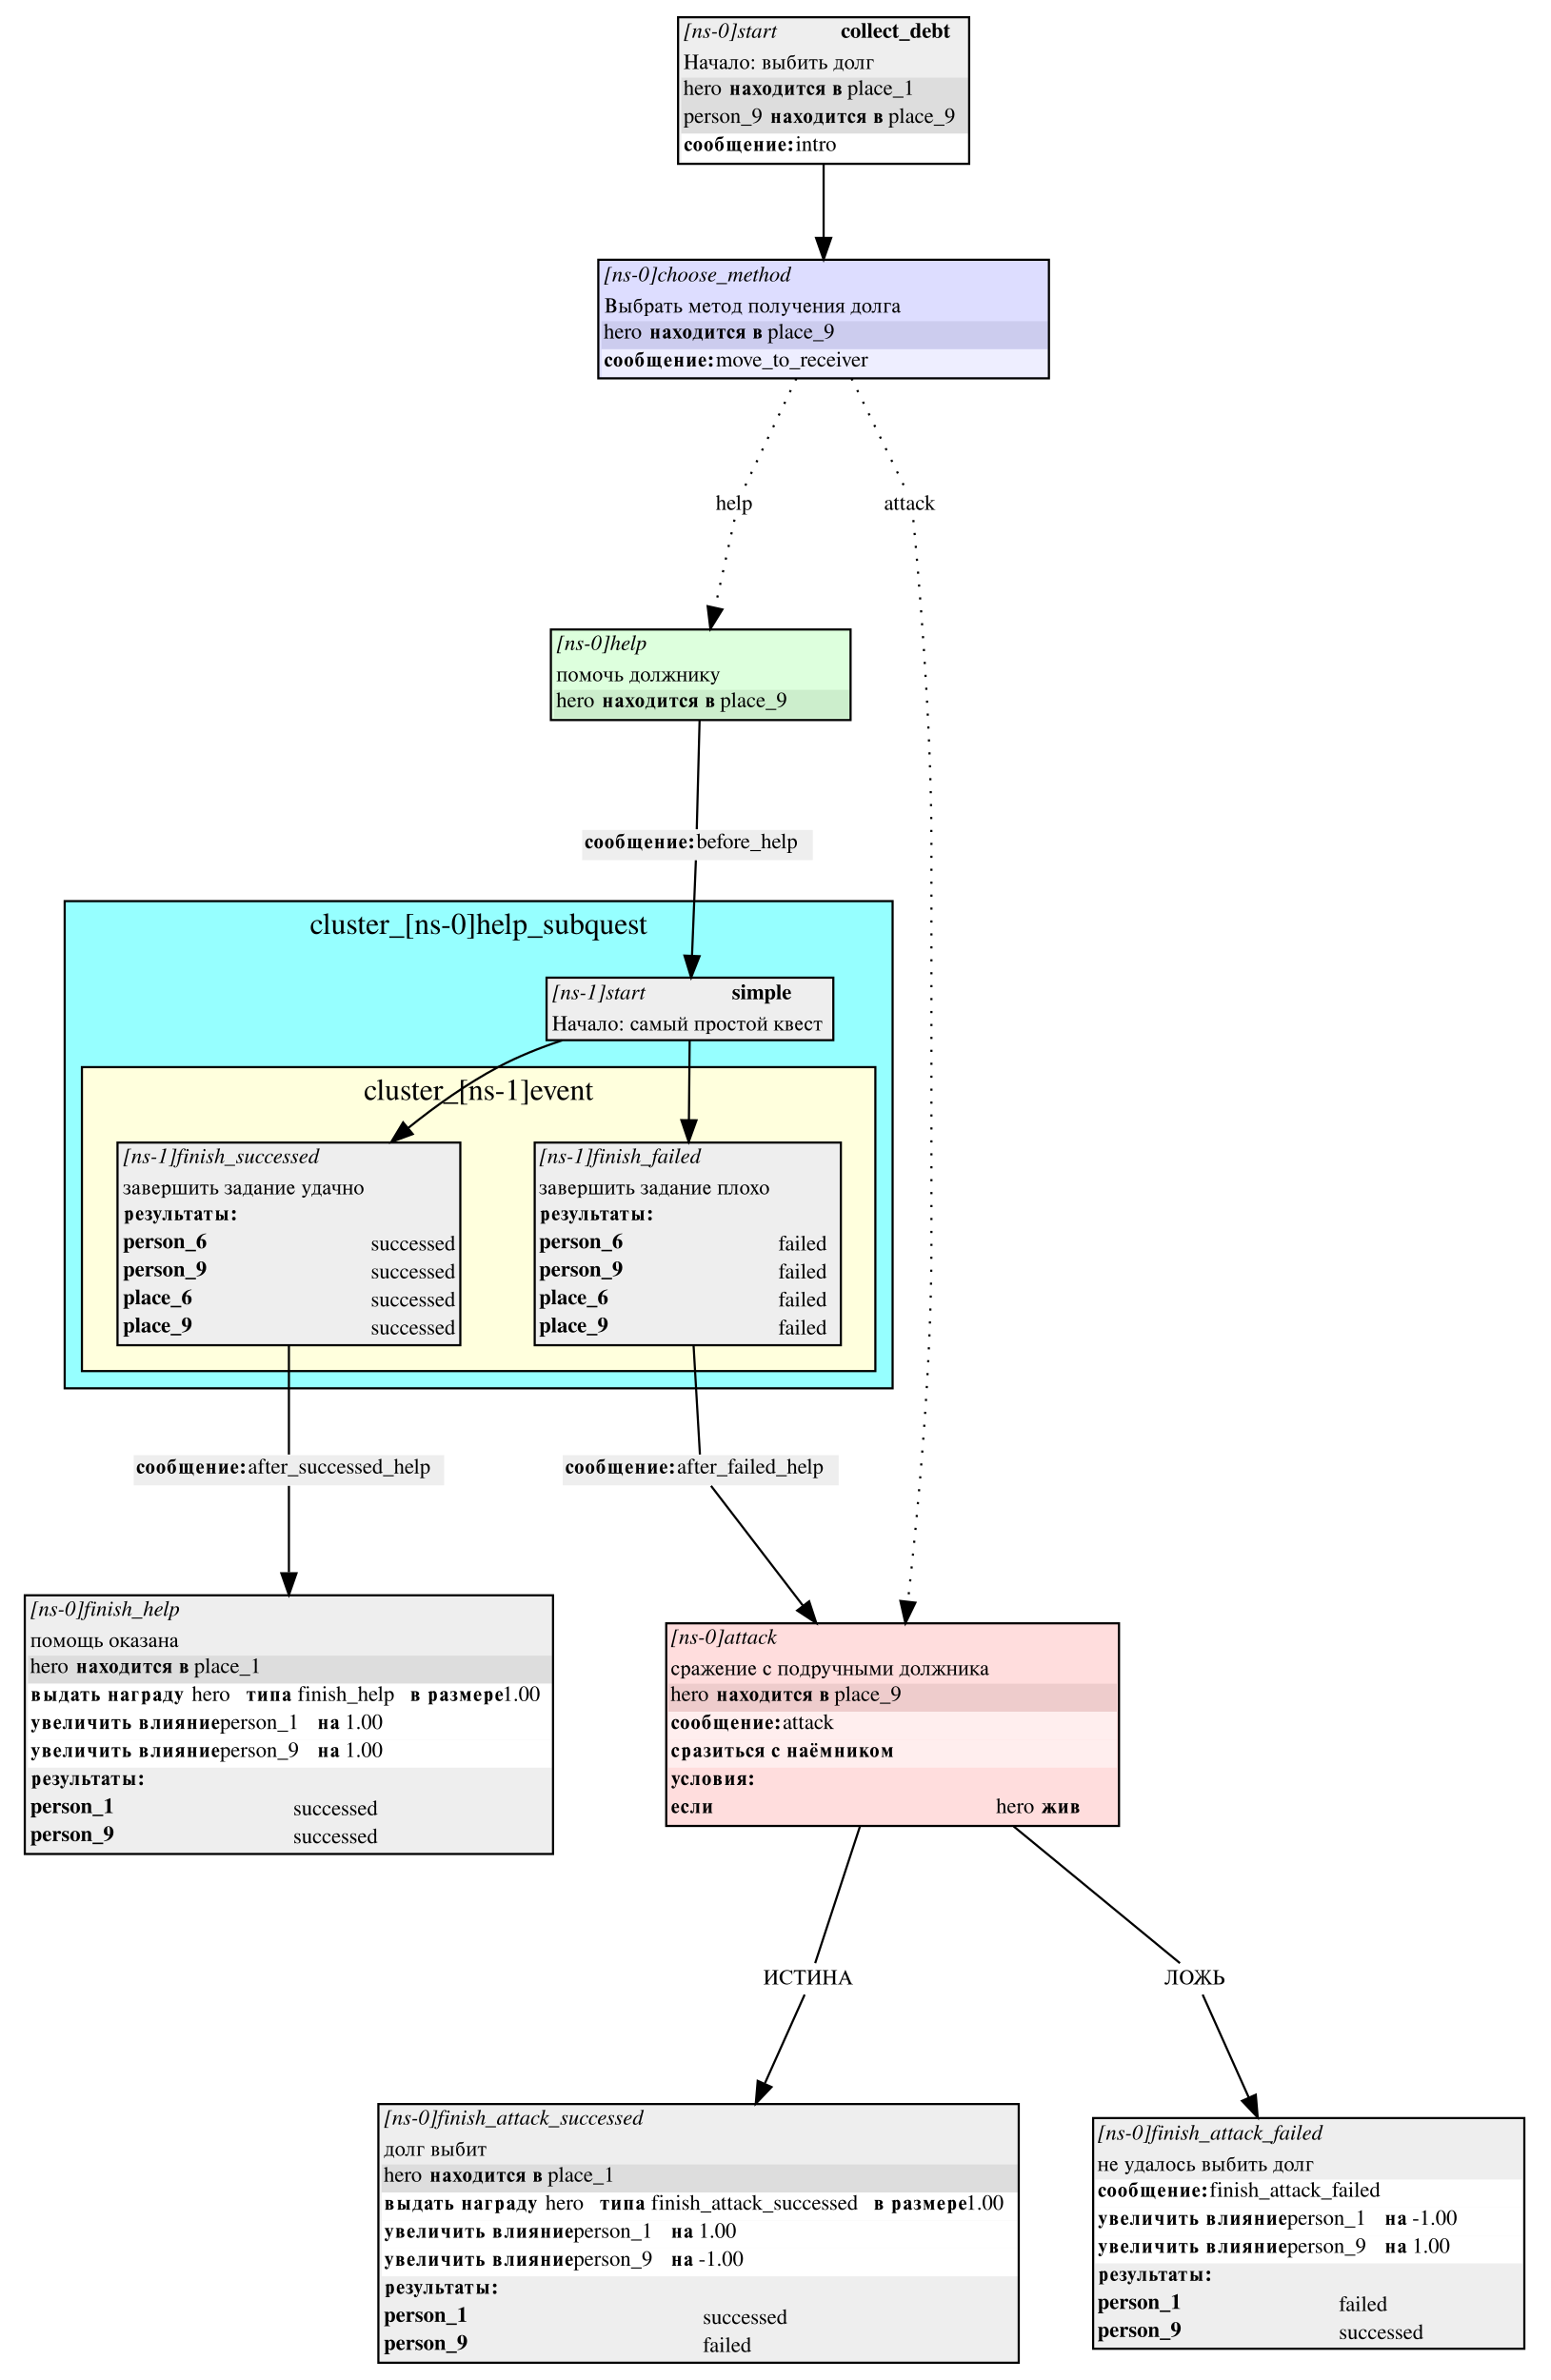
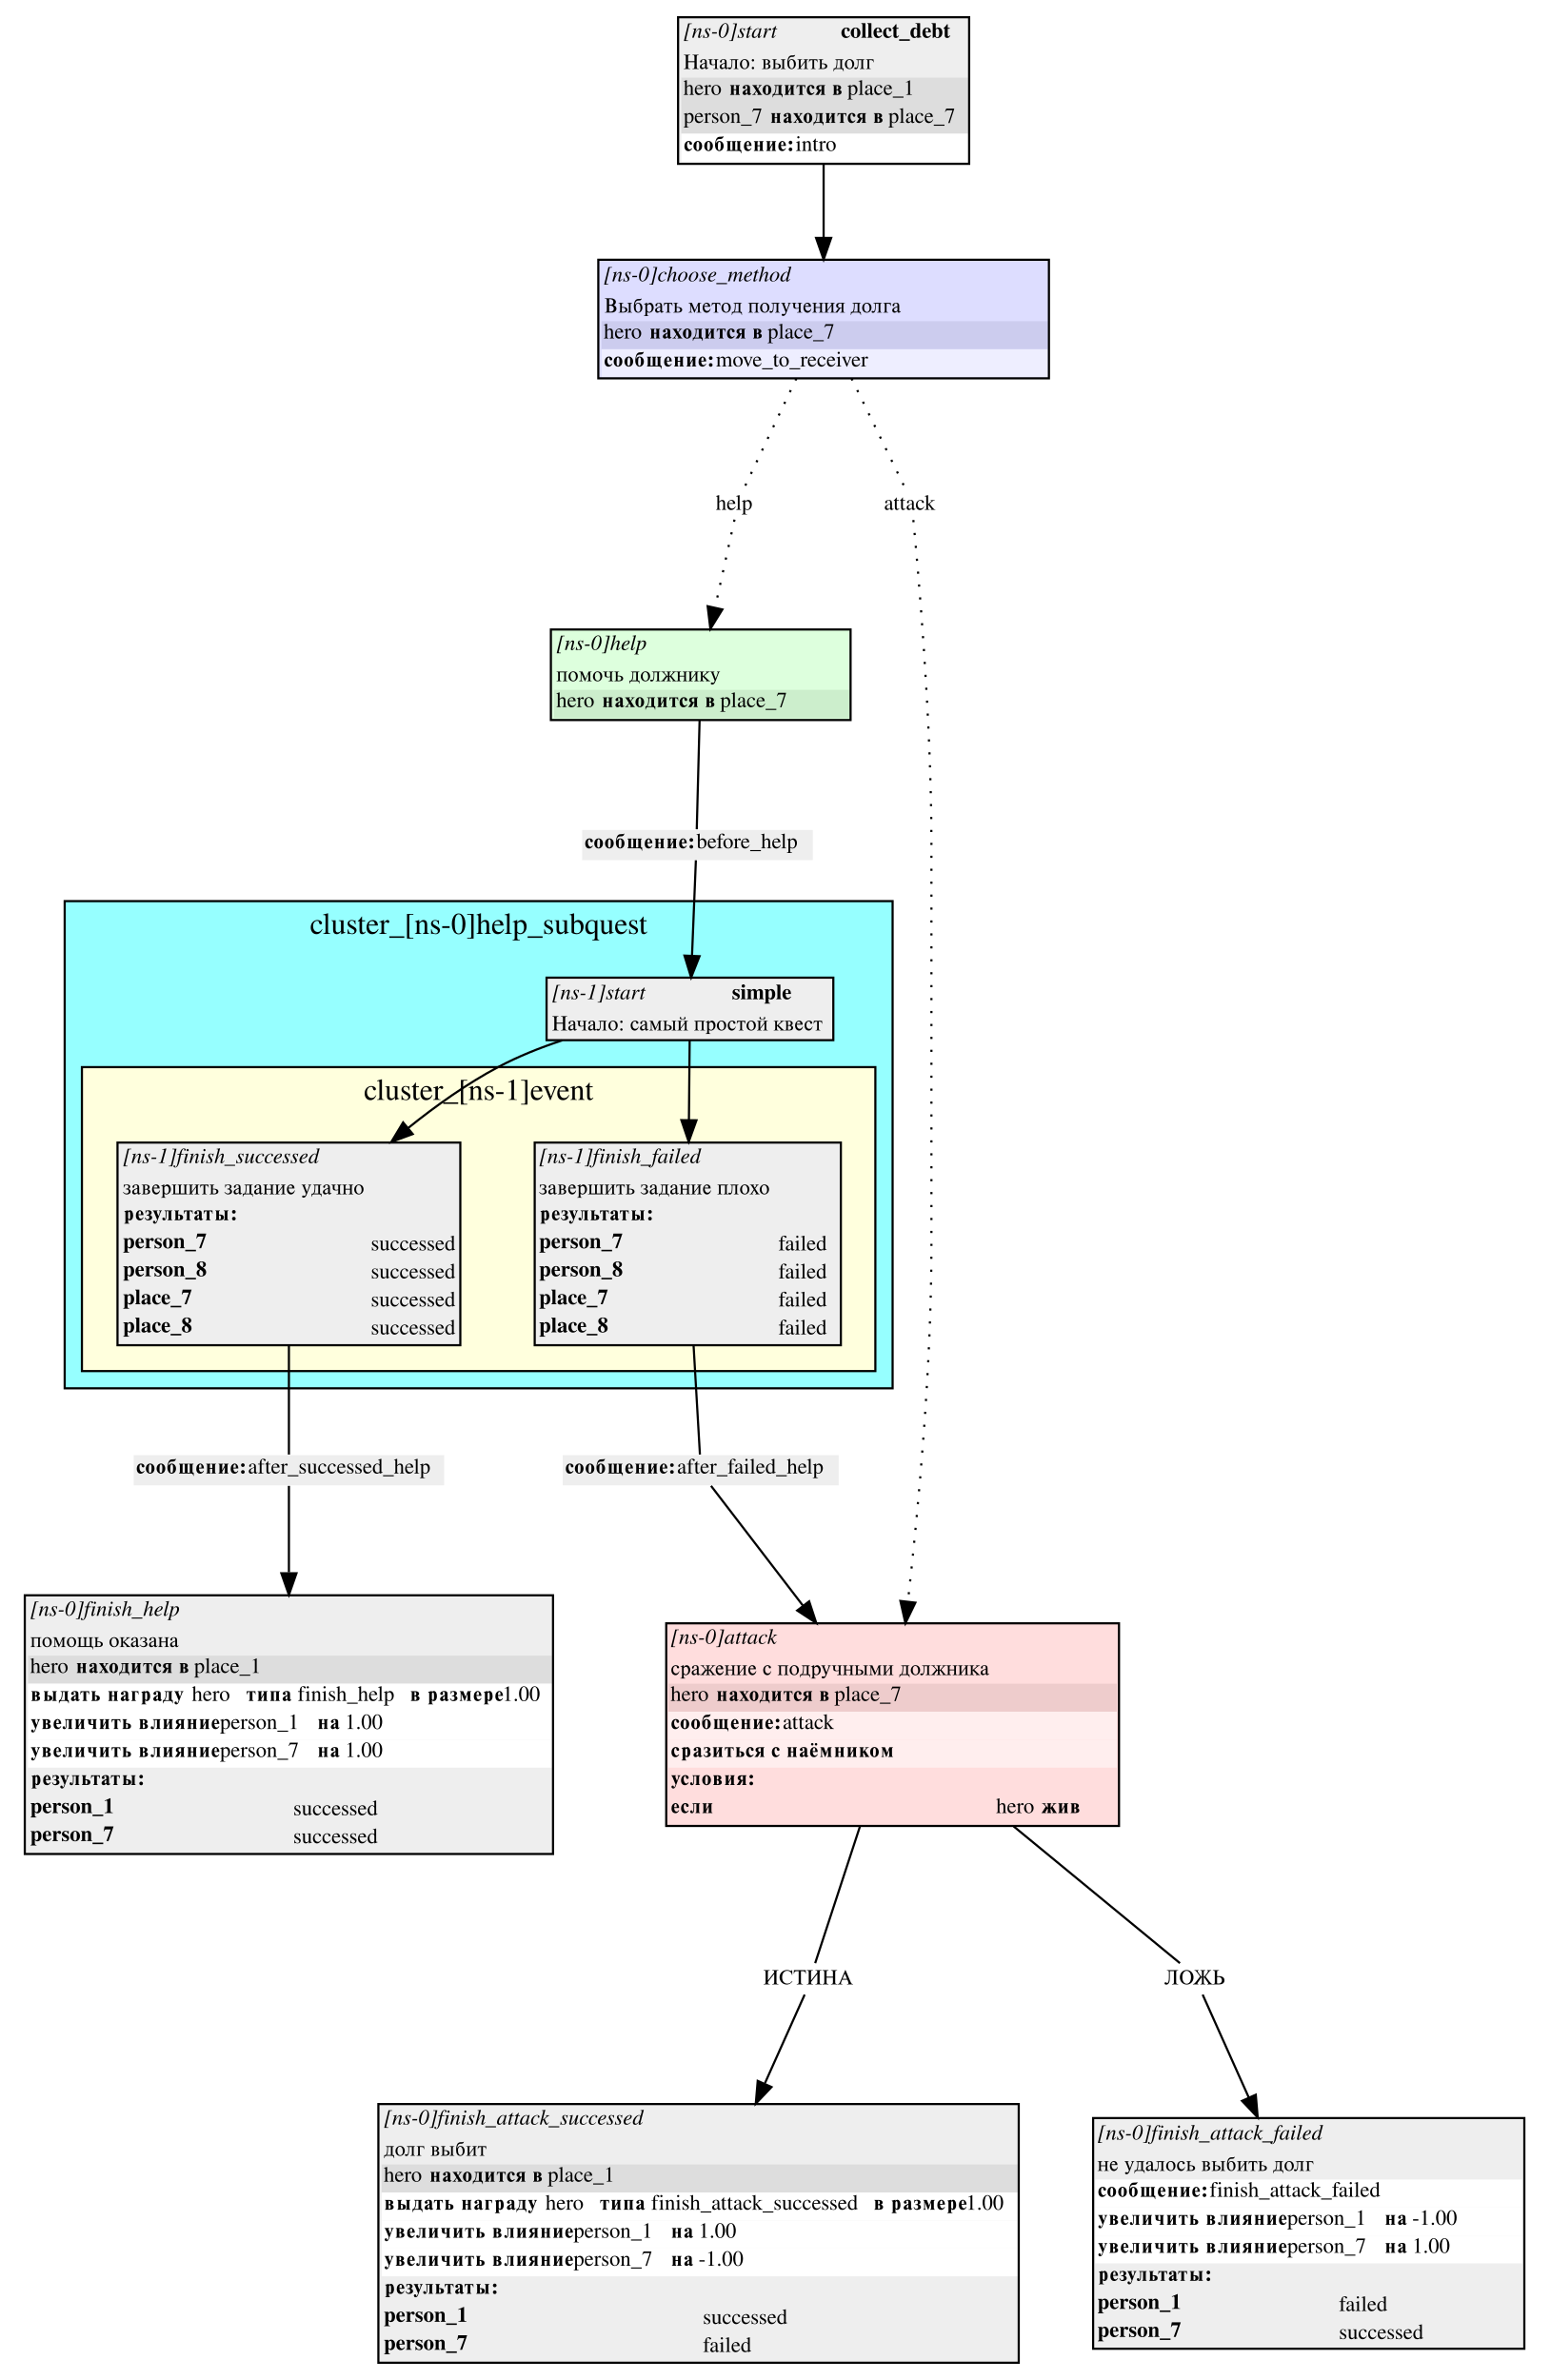
<svg xmlns="http://www.w3.org/2000/svg" width="719pt" height="1104pt" viewBox="0.00 0.00 719.00 1104.00">
  <g id="graph0" class="graph" transform="scale(1 1) rotate(0) translate(4 1100)">
    <polygon fill="white" stroke="white" points="-4,4 -4,-1100 715,-1100 715,4 -4,4" />
    <g id="clust1" class="cluster">
      <polygon fill="#96ffff" stroke="black" points="26,-456 26,-682 410,-682 410,-456 26,-456" />
      <text text-anchor="middle" x="218" y="-666.8" font-family="Times,serif" font-size="14.00">cluster_[ns-0]help_subquest</text>
    </g>
    <g id="clust2" class="cluster">
      <polygon fill="#ffffdd" stroke="black" points="34,-464 34,-605 402,-605 402,-464 34,-464" />
      <text text-anchor="middle" x="218" y="-589.8" font-family="Times,serif" font-size="14.00">cluster_[ns-1]event</text>
    </g>
    <g id="node1" class="node">
      <polygon fill="#eeeeee" stroke="none" points="249.5,-617.5 249.5,-646.5 382.5,-646.5 382.5,-617.5 249.5,-617.5" />
      <text text-anchor="start" x="252" y="-636.5" font-family="Times,serif" font-style="italic" font-size="10.00">[ns-1]start</text>
      <text text-anchor="start" x="335.5" y="-636.5" font-family="Times,serif" font-weight="bold" font-size="10.00">simple</text>
      <text text-anchor="start" x="252" y="-622" font-family="Times,serif" font-size="10.00">Начало: самый простой квест</text>
      <polygon fill="none" stroke="black" points="249.5,-617.5 249.5,-646.5 382.5,-646.5 382.5,-617.5 249.5,-617.5" />
    </g>
    <g id="node6" class="node">
      <polygon fill="#eeeeee" stroke="none" points="244,-476 244,-570 386,-570 386,-476 244,-476" />
      <text text-anchor="start" x="246" y="-560.5" font-family="Times,serif" font-style="italic" font-size="10.00">[ns-1]finish_failed</text>
      <text text-anchor="start" x="246" y="-546" font-family="Times,serif" font-size="10.00">завершить задание плохо</text>
      <polygon fill="#eeeeee" stroke="none" points="245,-529 245,-542 385,-542 385,-529 245,-529" />
      <text text-anchor="start" x="246" y="-534" font-family="Times,serif" font-weight="bold" font-size="10.00">результаты:</text>
-       <text text-anchor="start" x="246" y="-521" font-family="Times,serif" font-weight="bold" font-size="10.00">person_6</text>
+       <text text-anchor="start" x="246" y="-521" font-family="Times,serif" font-weight="bold" font-size="10.00">person_7</text>
      <text text-anchor="start" x="357" y="-520" font-family="Times,serif" font-size="10.00">failed</text>
-       <text text-anchor="start" x="246" y="-508" font-family="Times,serif" font-weight="bold" font-size="10.00">person_9</text>
+       <text text-anchor="start" x="246" y="-508" font-family="Times,serif" font-weight="bold" font-size="10.00">person_8</text>
      <text text-anchor="start" x="357" y="-507" font-family="Times,serif" font-size="10.00">failed</text>
-       <text text-anchor="start" x="246" y="-495" font-family="Times,serif" font-weight="bold" font-size="10.00">place_6</text>
+       <text text-anchor="start" x="246" y="-495" font-family="Times,serif" font-weight="bold" font-size="10.00">place_7</text>
      <text text-anchor="start" x="357" y="-494" font-family="Times,serif" font-size="10.00">failed</text>
-       <text text-anchor="start" x="246" y="-482" font-family="Times,serif" font-weight="bold" font-size="10.00">place_9</text>
+       <text text-anchor="start" x="246" y="-482" font-family="Times,serif" font-weight="bold" font-size="10.00">place_8</text>
      <text text-anchor="start" x="357" y="-481" font-family="Times,serif" font-size="10.00">failed</text>
      <polygon fill="none" stroke="black" points="244,-476 244,-570 386,-570 386,-476 244,-476" />
    </g>
    <g id="edge14" class="edge">
      <path fill="none" stroke="black" d="M315.873,-617.448C315.784,-607.855 315.657,-594.28 315.527,-580.442" />
      <polygon fill="black" stroke="black" points="319.027,-580.339 315.433,-570.373 312.027,-580.405 319.027,-580.339" />
    </g>
    <g id="node7" class="node">
      <polygon fill="#eeeeee" stroke="none" points="50.5,-476 50.5,-570 209.5,-570 209.5,-476 50.5,-476" />
      <text text-anchor="start" x="53" y="-560.5" font-family="Times,serif" font-style="italic" font-size="10.00">[ns-1]finish_successed</text>
      <text text-anchor="start" x="53" y="-546" font-family="Times,serif" font-size="10.00">завершить задание удачно</text>
      <polygon fill="#eeeeee" stroke="none" points="52,-529 52,-542 209,-542 209,-529 52,-529" />
      <text text-anchor="start" x="53" y="-534" font-family="Times,serif" font-weight="bold" font-size="10.00">результаты:</text>
-       <text text-anchor="start" x="53" y="-521" font-family="Times,serif" font-weight="bold" font-size="10.00">person_6</text>
+       <text text-anchor="start" x="53" y="-521" font-family="Times,serif" font-weight="bold" font-size="10.00">person_7</text>
      <text text-anchor="start" x="168" y="-520" font-family="Times,serif" font-size="10.00">successed</text>
-       <text text-anchor="start" x="53" y="-508" font-family="Times,serif" font-weight="bold" font-size="10.00">person_9</text>
+       <text text-anchor="start" x="53" y="-508" font-family="Times,serif" font-weight="bold" font-size="10.00">person_8</text>
      <text text-anchor="start" x="168" y="-507" font-family="Times,serif" font-size="10.00">successed</text>
-       <text text-anchor="start" x="53" y="-495" font-family="Times,serif" font-weight="bold" font-size="10.00">place_6</text>
+       <text text-anchor="start" x="53" y="-495" font-family="Times,serif" font-weight="bold" font-size="10.00">place_7</text>
      <text text-anchor="start" x="168" y="-494" font-family="Times,serif" font-size="10.00">successed</text>
-       <text text-anchor="start" x="53" y="-482" font-family="Times,serif" font-weight="bold" font-size="10.00">place_9</text>
+       <text text-anchor="start" x="53" y="-482" font-family="Times,serif" font-weight="bold" font-size="10.00">place_8</text>
      <text text-anchor="start" x="168" y="-481" font-family="Times,serif" font-size="10.00">successed</text>
      <polygon fill="none" stroke="black" points="50.5,-476 50.5,-570 209.5,-570 209.5,-476 50.5,-476" />
    </g>
    <g id="edge15" class="edge">
      <path fill="none" stroke="black" d="M256.717,-617.401C246.514,-614.024 236.232,-609.924 227,-605 212.572,-597.305 198.323,-587.224 185.372,-576.8" />
      <polygon fill="black" stroke="black" points="187.424,-573.956 177.486,-570.283 182.965,-579.352 187.424,-573.956" />
    </g>
    <g id="node2" class="node">
      <polygon fill="#eeeeee" stroke="none" points="310.5,-1024 310.5,-1092 445.5,-1092 445.5,-1024 310.5,-1024" />
      <text text-anchor="start" x="313" y="-1082.5" font-family="Times,serif" font-style="italic" font-size="10.00">[ns-0]start</text>
      <text text-anchor="start" x="386" y="-1082.5" font-family="Times,serif" font-weight="bold" font-size="10.00">collect_debt</text>
      <text text-anchor="start" x="313" y="-1068" font-family="Times,serif" font-size="10.00">Начало: выбить долг</text>
      <polygon fill="#dddddd" stroke="none" points="312,-1051 312,-1064 445,-1064 445,-1051 312,-1051" />
      <text text-anchor="start" x="313" y="-1056" font-family="Times,serif" font-size="10.00">hero </text>
      <text text-anchor="start" x="334" y="-1056" font-family="Times,serif" font-weight="bold" font-size="10.00">находится в</text>
      <text text-anchor="start" x="389" y="-1056" font-family="Times,serif" font-size="10.00"> place_1</text>
      <polygon fill="#dddddd" stroke="none" points="312,-1038 312,-1051 445,-1051 445,-1038 312,-1038" />
-       <text text-anchor="start" x="313" y="-1043" font-family="Times,serif" font-size="10.00">person_9 </text>
+       <text text-anchor="start" x="313" y="-1043" font-family="Times,serif" font-size="10.00">person_7 </text>
      <text text-anchor="start" x="353" y="-1043" font-family="Times,serif" font-weight="bold" font-size="10.00">находится в</text>
-       <text text-anchor="start" x="408" y="-1043" font-family="Times,serif" font-size="10.00"> place_9</text>
+       <text text-anchor="start" x="408" y="-1043" font-family="Times,serif" font-size="10.00"> place_7</text>
      <polygon fill="#ffffff" stroke="none" points="312,-1025 312,-1038 445,-1038 445,-1025 312,-1025" />
      <text text-anchor="start" x="313" y="-1030" font-family="Times,serif" font-weight="bold" font-size="10.00">сообщение:</text>
      <text text-anchor="start" x="365" y="-1030" font-family="Times,serif" font-size="10.00"> intro</text>
      <polygon fill="none" stroke="black" points="310.5,-1024 310.5,-1092 445.5,-1092 445.5,-1024 310.5,-1024" />
    </g>
    <g id="node5" class="node">
      <polygon fill="#ddddff" stroke="none" points="273.5,-924.5 273.5,-979.5 482.5,-979.5 482.5,-924.5 273.5,-924.5" />
      <text text-anchor="start" x="276" y="-969.5" font-family="Times,serif" font-style="italic" font-size="10.00">[ns-0]choose_method</text>
      <text text-anchor="start" x="276" y="-955" font-family="Times,serif" font-size="10.00">Выбрать метод получения долга</text>
      <polygon fill="#ccccee" stroke="none" points="275,-938 275,-951 482,-951 482,-938 275,-938" />
      <text text-anchor="start" x="276" y="-943" font-family="Times,serif" font-size="10.00">hero </text>
      <text text-anchor="start" x="297" y="-943" font-family="Times,serif" font-weight="bold" font-size="10.00">находится в</text>
-       <text text-anchor="start" x="352" y="-943" font-family="Times,serif" font-size="10.00"> place_9</text>
+       <text text-anchor="start" x="352" y="-943" font-family="Times,serif" font-size="10.00"> place_7</text>
      <polygon fill="#eeeeff" stroke="none" points="275,-925 275,-938 482,-938 482,-925 275,-925" />
      <text text-anchor="start" x="276" y="-930" font-family="Times,serif" font-weight="bold" font-size="10.00">сообщение:</text>
      <text text-anchor="start" x="328" y="-930" font-family="Times,serif" font-size="10.00"> move_to_receiver</text>
      <polygon fill="none" stroke="black" points="273.5,-924.5 273.5,-979.5 482.5,-979.5 482.5,-924.5 273.5,-924.5" />
    </g>
    <g id="edge5" class="edge">
      <path fill="none" stroke="black" d="M378,-1023.81C378,-1013 378,-1000.93 378,-989.867" />
      <polygon fill="black" stroke="black" points="381.5,-989.639 378,-979.639 374.5,-989.639 381.5,-989.639" />
    </g>
    <g id="node3" class="node">
      <polygon fill="#ffdddd" stroke="none" points="305,-253 305,-347 515,-347 515,-253 305,-253" />
      <text text-anchor="start" x="307" y="-337.5" font-family="Times,serif" font-style="italic" font-size="10.00">[ns-0]attack</text>
      <text text-anchor="start" x="307" y="-323" font-family="Times,serif" font-size="10.00">сражение с подручными должника</text>
      <polygon fill="#eecccc" stroke="none" points="306,-306 306,-319 514,-319 514,-306 306,-306" />
      <text text-anchor="start" x="307" y="-311" font-family="Times,serif" font-size="10.00">hero </text>
      <text text-anchor="start" x="328" y="-311" font-family="Times,serif" font-weight="bold" font-size="10.00">находится в</text>
-       <text text-anchor="start" x="383" y="-311" font-family="Times,serif" font-size="10.00"> place_9</text>
+       <text text-anchor="start" x="383" y="-311" font-family="Times,serif" font-size="10.00"> place_7</text>
      <polygon fill="#ffeeee" stroke="none" points="306,-293 306,-306 514,-306 514,-293 306,-293" />
      <text text-anchor="start" x="307" y="-298" font-family="Times,serif" font-weight="bold" font-size="10.00">сообщение:</text>
      <text text-anchor="start" x="359" y="-298" font-family="Times,serif" font-size="10.00"> attack</text>
      <polygon fill="#ffeeee" stroke="none" points="306,-280 306,-293 514,-293 514,-280 306,-280" />
      <text text-anchor="start" x="307" y="-285" font-family="Times,serif" font-weight="bold" font-size="10.00">сразиться с наёмником</text>
      <polygon fill="#ffdddd" stroke="none" points="306,-267 306,-280 514,-280 514,-267 306,-267" />
      <text text-anchor="start" x="307" y="-272" font-family="Times,serif" font-weight="bold" font-size="10.00">условия:</text>
      <text text-anchor="start" x="307" y="-259" font-family="Times,serif" font-weight="bold" font-size="10.00">если </text>
      <polygon fill="#ffdddd" stroke="none" points="457,-254 457,-267 514,-267 514,-254 457,-254" />
      <text text-anchor="start" x="458" y="-259" font-family="Times,serif" font-size="10.00">hero </text>
      <text text-anchor="start" x="479" y="-259" font-family="Times,serif" font-weight="bold" font-size="10.00">жив</text>
      <polygon fill="none" stroke="black" points="305,-253 305,-347 515,-347 515,-253 305,-253" />
    </g>
    <g id="node15" class="node">
      <polygon fill="#ffffff" stroke="none" points="349,-175 349,-189 395,-189 395,-175 349,-175" />
      <text text-anchor="start" x="350" y="-179.5" font-family="Times,serif" font-size="10.00">ИСТИНА</text>
    </g>
    <g id="edge10" class="edge">
      <path fill="none" stroke="black" d="M394.872,-252.82C386.924,-228.559 378.033,-201.416 374.084,-189.36" />
    </g>
    <g id="node17" class="node">
      <polygon fill="#ffffff" stroke="none" points="535,-175 535,-189 568,-189 568,-175 535,-175" />
      <text text-anchor="start" x="536" y="-179.5" font-family="Times,serif" font-size="10.00">ЛОЖЬ</text>
    </g>
    <g id="edge16" class="edge">
      <path fill="none" stroke="black" d="M466.132,-252.82C495.622,-228.559 528.615,-201.416 543.269,-189.36" />
    </g>
    <g id="node4" class="node">
      <polygon fill="#eeeeee" stroke="none" points="171.5,-4 171.5,-124 468.5,-124 468.5,-4 171.5,-4" />
      <text text-anchor="start" x="174" y="-114.5" font-family="Times,serif" font-style="italic" font-size="10.00">[ns-0]finish_attack_successed</text>
      <text text-anchor="start" x="174" y="-100" font-family="Times,serif" font-size="10.00">долг выбит</text>
      <polygon fill="#dddddd" stroke="none" points="173,-83 173,-96 468,-96 468,-83 173,-83" />
      <text text-anchor="start" x="174" y="-88" font-family="Times,serif" font-size="10.00">hero </text>
      <text text-anchor="start" x="195" y="-88" font-family="Times,serif" font-weight="bold" font-size="10.00">находится в</text>
      <text text-anchor="start" x="250" y="-88" font-family="Times,serif" font-size="10.00"> place_1</text>
      <polygon fill="#ffffff" stroke="none" points="173,-70 173,-83 468,-83 468,-70 173,-70" />
      <text text-anchor="start" x="174" y="-75" font-family="Times,serif" font-weight="bold" font-size="10.00">выдать награду </text>
      <text text-anchor="start" x="249" y="-75" font-family="Times,serif" font-size="10.00">  hero </text>
      <text text-anchor="start" x="274" y="-75" font-family="Times,serif" font-weight="bold" font-size="10.00">типа </text>
      <text text-anchor="start" x="298" y="-75" font-family="Times,serif" font-size="10.00"> finish_attack_successed </text>
      <text text-anchor="start" x="401" y="-75" font-family="Times,serif" font-weight="bold" font-size="10.00">в размере</text>
      <text text-anchor="start" x="444" y="-75" font-family="Times,serif" font-size="10.00"> 1.00</text>
      <polygon fill="#ffffff" stroke="none" points="173,-57 173,-70 468,-70 468,-57 173,-57" />
      <text text-anchor="start" x="174" y="-62" font-family="Times,serif" font-weight="bold" font-size="10.00">увеличить влияние </text>
      <text text-anchor="start" x="262" y="-62" font-family="Times,serif" font-size="10.00">  person_1 </text>
      <text text-anchor="start" x="307" y="-62" font-family="Times,serif" font-weight="bold" font-size="10.00">на </text>
      <text text-anchor="start" x="320" y="-62" font-family="Times,serif" font-size="10.00"> 1.00</text>
      <polygon fill="#ffffff" stroke="none" points="173,-44 173,-57 468,-57 468,-44 173,-44" />
      <text text-anchor="start" x="174" y="-49" font-family="Times,serif" font-weight="bold" font-size="10.00">увеличить влияние </text>
-       <text text-anchor="start" x="262" y="-49" font-family="Times,serif" font-size="10.00">  person_9 </text>
+       <text text-anchor="start" x="262" y="-49" font-family="Times,serif" font-size="10.00">  person_7 </text>
      <text text-anchor="start" x="307" y="-49" font-family="Times,serif" font-weight="bold" font-size="10.00">на </text>
      <text text-anchor="start" x="320" y="-49" font-family="Times,serif" font-size="10.00"> -1.00</text>
      <polygon fill="#eeeeee" stroke="none" points="173,-31 173,-44 468,-44 468,-31 173,-31" />
      <text text-anchor="start" x="174" y="-36" font-family="Times,serif" font-weight="bold" font-size="10.00">результаты:</text>
      <text text-anchor="start" x="174" y="-23" font-family="Times,serif" font-weight="bold" font-size="10.00">person_1</text>
      <text text-anchor="start" x="322" y="-22" font-family="Times,serif" font-size="10.00">successed</text>
-       <text text-anchor="start" x="174" y="-10" font-family="Times,serif" font-weight="bold" font-size="10.00">person_9</text>
+       <text text-anchor="start" x="174" y="-10" font-family="Times,serif" font-weight="bold" font-size="10.00">person_7</text>
      <text text-anchor="start" x="322" y="-9" font-family="Times,serif" font-size="10.00">failed</text>
      <polygon fill="none" stroke="black" points="171.5,-4 171.5,-124 468.5,-124 468.5,-4 171.5,-4" />
    </g>
-     <g id="node13" class="node">
+     <g id="node14" class="node">
      <polygon fill="#ffffff" stroke="none" points="327,-859 327,-873 349,-873 349,-859 327,-859" />
      <text text-anchor="start" x="328" y="-863.5" font-family="Times,serif" font-size="10.00">help</text>
    </g>
-     <g id="edge6" class="edge">
+     <g id="edge8" class="edge">
      <path fill="none" stroke="black" stroke-dasharray="1,5" d="M365.344,-924.422C356.738,-906.349 346.025,-883.853 340.941,-873.177" />
    </g>
    <g id="node16" class="node">
      <polygon fill="#ffffff" stroke="none" points="405,-859 405,-873 433,-873 433,-859 405,-859" />
      <text text-anchor="start" x="406" y="-863.5" font-family="Times,serif" font-size="10.00">attack</text>
    </g>
    <g id="edge12" class="edge">
      <path fill="none" stroke="black" stroke-dasharray="1,5" d="M390.973,-924.422C399.794,-906.349 410.774,-883.853 415.985,-873.177" />
    </g>
    <g id="node12" class="node">
      <polygon fill="#eeeeee" stroke="none" points="257,-411 257,-425 385,-425 385,-411 257,-411" />
      <text text-anchor="start" x="258" y="-416.5" font-family="Times,serif" font-weight="bold" font-size="10.00">сообщение:</text>
      <text text-anchor="start" x="310" y="-416.5" font-family="Times,serif" font-size="10.00"> after_failed_help</text>
    </g>
    <g id="edge3" class="edge">
      <path fill="none" stroke="black" d="M317.684,-475.923C318.832,-456.211 320.043,-435.429 320.633,-425.298" />
    </g>
    <g id="node11" class="node">
      <polygon fill="#eeeeee" stroke="none" points="58,-411 58,-425 202,-425 202,-411 58,-411" />
      <text text-anchor="start" x="59" y="-416.5" font-family="Times,serif" font-weight="bold" font-size="10.00">сообщение:</text>
      <text text-anchor="start" x="111" y="-416.5" font-family="Times,serif" font-size="10.00"> after_successed_help</text>
    </g>
    <g id="edge1" class="edge">
      <path fill="none" stroke="black" d="M130,-475.923C130,-456.211 130,-435.429 130,-425.298" />
    </g>
    <g id="node8" class="node">
      <polygon fill="#eeeeee" stroke="none" points="503,-10.5 503,-117.5 703,-117.5 703,-10.5 503,-10.5" />
      <text text-anchor="start" x="505" y="-107.5" font-family="Times,serif" font-style="italic" font-size="10.00">[ns-0]finish_attack_failed</text>
      <text text-anchor="start" x="505" y="-93" font-family="Times,serif" font-size="10.00">не удалось выбить долг</text>
      <polygon fill="#ffffff" stroke="none" points="504,-76 504,-89 702,-89 702,-76 504,-76" />
      <text text-anchor="start" x="505" y="-81" font-family="Times,serif" font-weight="bold" font-size="10.00">сообщение:</text>
      <text text-anchor="start" x="557" y="-81" font-family="Times,serif" font-size="10.00"> finish_attack_failed</text>
      <polygon fill="#ffffff" stroke="none" points="504,-63 504,-76 702,-76 702,-63 504,-63" />
      <text text-anchor="start" x="505" y="-68" font-family="Times,serif" font-weight="bold" font-size="10.00">увеличить влияние </text>
      <text text-anchor="start" x="593" y="-68" font-family="Times,serif" font-size="10.00">  person_1 </text>
      <text text-anchor="start" x="638" y="-68" font-family="Times,serif" font-weight="bold" font-size="10.00">на </text>
      <text text-anchor="start" x="651" y="-68" font-family="Times,serif" font-size="10.00"> -1.00</text>
      <polygon fill="#ffffff" stroke="none" points="504,-50 504,-63 702,-63 702,-50 504,-50" />
      <text text-anchor="start" x="505" y="-55" font-family="Times,serif" font-weight="bold" font-size="10.00">увеличить влияние </text>
-       <text text-anchor="start" x="593" y="-55" font-family="Times,serif" font-size="10.00">  person_9 </text>
+       <text text-anchor="start" x="593" y="-55" font-family="Times,serif" font-size="10.00">  person_7 </text>
      <text text-anchor="start" x="638" y="-55" font-family="Times,serif" font-weight="bold" font-size="10.00">на </text>
      <text text-anchor="start" x="651" y="-55" font-family="Times,serif" font-size="10.00"> 1.00</text>
      <polygon fill="#eeeeee" stroke="none" points="504,-37 504,-50 702,-50 702,-37 504,-37" />
      <text text-anchor="start" x="505" y="-42" font-family="Times,serif" font-weight="bold" font-size="10.00">результаты:</text>
      <text text-anchor="start" x="505" y="-29" font-family="Times,serif" font-weight="bold" font-size="10.00">person_1</text>
      <text text-anchor="start" x="617" y="-28" font-family="Times,serif" font-size="10.00">failed</text>
-       <text text-anchor="start" x="505" y="-16" font-family="Times,serif" font-weight="bold" font-size="10.00">person_9</text>
+       <text text-anchor="start" x="505" y="-16" font-family="Times,serif" font-weight="bold" font-size="10.00">person_7</text>
      <text text-anchor="start" x="617" y="-15" font-family="Times,serif" font-size="10.00">successed</text>
      <polygon fill="none" stroke="black" points="503,-10.5 503,-117.5 703,-117.5 703,-10.5 503,-10.5" />
    </g>
    <g id="node9" class="node">
      <polygon fill="#ddffdd" stroke="none" points="251.5,-766 251.5,-808 390.5,-808 390.5,-766 251.5,-766" />
      <text text-anchor="start" x="254" y="-798.5" font-family="Times,serif" font-style="italic" font-size="10.00">[ns-0]help</text>
      <text text-anchor="start" x="254" y="-784" font-family="Times,serif" font-size="10.00">помочь должнику</text>
      <polygon fill="#cceecc" stroke="none" points="253,-767 253,-780 390,-780 390,-767 253,-767" />
      <text text-anchor="start" x="254" y="-772" font-family="Times,serif" font-size="10.00">hero </text>
      <text text-anchor="start" x="275" y="-772" font-family="Times,serif" font-weight="bold" font-size="10.00">находится в</text>
-       <text text-anchor="start" x="330" y="-772" font-family="Times,serif" font-size="10.00"> place_9</text>
+       <text text-anchor="start" x="330" y="-772" font-family="Times,serif" font-size="10.00"> place_7</text>
      <polygon fill="none" stroke="black" points="251.5,-766 251.5,-808 390.5,-808 390.5,-766 251.5,-766" />
    </g>
-     <g id="node14" class="node">
+     <g id="node13" class="node">
      <polygon fill="#eeeeee" stroke="none" points="266,-701 266,-715 373,-715 373,-701 266,-701" />
      <text text-anchor="start" x="267" y="-706.5" font-family="Times,serif" font-weight="bold" font-size="10.00">сообщение:</text>
      <text text-anchor="start" x="319" y="-706.5" font-family="Times,serif" font-size="10.00"> before_help</text>
    </g>
-     <g id="edge8" class="edge">
+     <g id="edge6" class="edge">
      <path fill="none" stroke="black" d="M320.475,-765.769C320.039,-749.015 319.448,-726.253 319.165,-715.342" />
    </g>
    <g id="node10" class="node">
      <polygon fill="#eeeeee" stroke="none" points="7.5,-240 7.5,-360 252.5,-360 252.5,-240 7.5,-240" />
      <text text-anchor="start" x="10" y="-350.5" font-family="Times,serif" font-style="italic" font-size="10.00">[ns-0]finish_help</text>
      <text text-anchor="start" x="10" y="-336" font-family="Times,serif" font-size="10.00">помощь оказана</text>
      <polygon fill="#dddddd" stroke="none" points="9,-319 9,-332 252,-332 252,-319 9,-319" />
      <text text-anchor="start" x="10" y="-324" font-family="Times,serif" font-size="10.00">hero </text>
      <text text-anchor="start" x="31" y="-324" font-family="Times,serif" font-weight="bold" font-size="10.00">находится в</text>
      <text text-anchor="start" x="86" y="-324" font-family="Times,serif" font-size="10.00"> place_1</text>
      <polygon fill="#ffffff" stroke="none" points="9,-306 9,-319 252,-319 252,-306 9,-306" />
      <text text-anchor="start" x="10" y="-311" font-family="Times,serif" font-weight="bold" font-size="10.00">выдать награду </text>
      <text text-anchor="start" x="85" y="-311" font-family="Times,serif" font-size="10.00">  hero </text>
      <text text-anchor="start" x="110" y="-311" font-family="Times,serif" font-weight="bold" font-size="10.00">типа </text>
      <text text-anchor="start" x="134" y="-311" font-family="Times,serif" font-size="10.00"> finish_help </text>
      <text text-anchor="start" x="186" y="-311" font-family="Times,serif" font-weight="bold" font-size="10.00">в размере</text>
      <text text-anchor="start" x="229" y="-311" font-family="Times,serif" font-size="10.00"> 1.00</text>
      <polygon fill="#ffffff" stroke="none" points="9,-293 9,-306 252,-306 252,-293 9,-293" />
      <text text-anchor="start" x="10" y="-298" font-family="Times,serif" font-weight="bold" font-size="10.00">увеличить влияние </text>
      <text text-anchor="start" x="98" y="-298" font-family="Times,serif" font-size="10.00">  person_1 </text>
      <text text-anchor="start" x="143" y="-298" font-family="Times,serif" font-weight="bold" font-size="10.00">на </text>
      <text text-anchor="start" x="156" y="-298" font-family="Times,serif" font-size="10.00"> 1.00</text>
      <polygon fill="#ffffff" stroke="none" points="9,-280 9,-293 252,-293 252,-280 9,-280" />
      <text text-anchor="start" x="10" y="-285" font-family="Times,serif" font-weight="bold" font-size="10.00">увеличить влияние </text>
-       <text text-anchor="start" x="98" y="-285" font-family="Times,serif" font-size="10.00">  person_9 </text>
+       <text text-anchor="start" x="98" y="-285" font-family="Times,serif" font-size="10.00">  person_7 </text>
      <text text-anchor="start" x="143" y="-285" font-family="Times,serif" font-weight="bold" font-size="10.00">на </text>
      <text text-anchor="start" x="156" y="-285" font-family="Times,serif" font-size="10.00"> 1.00</text>
      <polygon fill="#eeeeee" stroke="none" points="9,-267 9,-280 252,-280 252,-267 9,-267" />
      <text text-anchor="start" x="10" y="-272" font-family="Times,serif" font-weight="bold" font-size="10.00">результаты:</text>
      <text text-anchor="start" x="10" y="-259" font-family="Times,serif" font-weight="bold" font-size="10.00">person_1</text>
      <text text-anchor="start" x="132" y="-258" font-family="Times,serif" font-size="10.00">successed</text>
-       <text text-anchor="start" x="10" y="-246" font-family="Times,serif" font-weight="bold" font-size="10.00">person_9</text>
+       <text text-anchor="start" x="10" y="-246" font-family="Times,serif" font-weight="bold" font-size="10.00">person_7</text>
      <text text-anchor="start" x="132" y="-245" font-family="Times,serif" font-size="10.00">successed</text>
      <polygon fill="none" stroke="black" points="7.5,-240 7.5,-360 252.5,-360 252.5,-240 7.5,-240" />
    </g>
    <g id="edge2" class="edge">
      <path fill="none" stroke="black" d="M130,-410.763C130,-402.579 130,-387.292 130,-370.67" />
      <polygon fill="black" stroke="black" points="133.5,-370.2 130,-360.2 126.5,-370.2 133.5,-370.2" />
    </g>
    <g id="edge4" class="edge">
      <path fill="none" stroke="black" d="M325.785,-410.763C333.985,-400.076 351.48,-377.273 368.411,-355.206" />
      <polygon fill="black" stroke="black" points="371.295,-357.197 374.605,-347.133 365.741,-352.936 371.295,-357.197" />
    </g>
    <g id="edge7" class="edge">
+       <path fill="none" stroke="black" d="M318.754,-700.944C318.366,-691.352 317.588,-672.159 316.957,-656.611" />
+       <polygon fill="black" stroke="black" points="320.453,-656.443 316.551,-646.593 313.459,-656.727 320.453,-656.443" />
+     </g>
+     <g id="edge9" class="edge">
      <path fill="none" stroke="black" stroke-dasharray="1,5" d="M336.666,-858.958C334.733,-850.201 331.019,-833.379 327.692,-818.312" />
      <polygon fill="black" stroke="black" points="331.051,-817.291 325.478,-808.281 324.216,-818.801 331.051,-817.291" />
-     </g>
-     <g id="edge9" class="edge">
-       <path fill="none" stroke="black" d="M318.754,-700.944C318.366,-691.352 317.588,-672.159 316.957,-656.611" />
-       <polygon fill="black" stroke="black" points="320.453,-656.443 316.551,-646.593 313.459,-656.727 320.453,-656.443" />
    </g>
    <g id="edge11" class="edge">
      <path fill="none" stroke="black" d="M369.204,-174.763C365.466,-166.425 358.423,-150.712 350.809,-133.728" />
      <polygon fill="black" stroke="black" points="353.822,-131.893 346.538,-124.2 347.435,-134.757 353.822,-131.893" />
    </g>
    <g id="edge13" class="edge">
      <path fill="none" stroke="black" stroke-dasharray="1,5" d="M419.619,-858.766C421.652,-837.715 428,-767.326 428,-709 428,-709 428,-709 428,-522 428,-465.752 422.136,-401.715 417.102,-357.106" />
      <polygon fill="black" stroke="black" points="420.565,-356.582 415.944,-347.048 413.611,-357.383 420.565,-356.582" />
    </g>
    <g id="edge17" class="edge">
      <path fill="none" stroke="black" d="M553.796,-174.763C558.021,-165.338 566.469,-146.491 575.191,-127.036" />
      <polygon fill="black" stroke="black" points="578.443,-128.338 579.339,-117.781 572.055,-125.475 578.443,-128.338" />
    </g>
  </g>
</svg>
